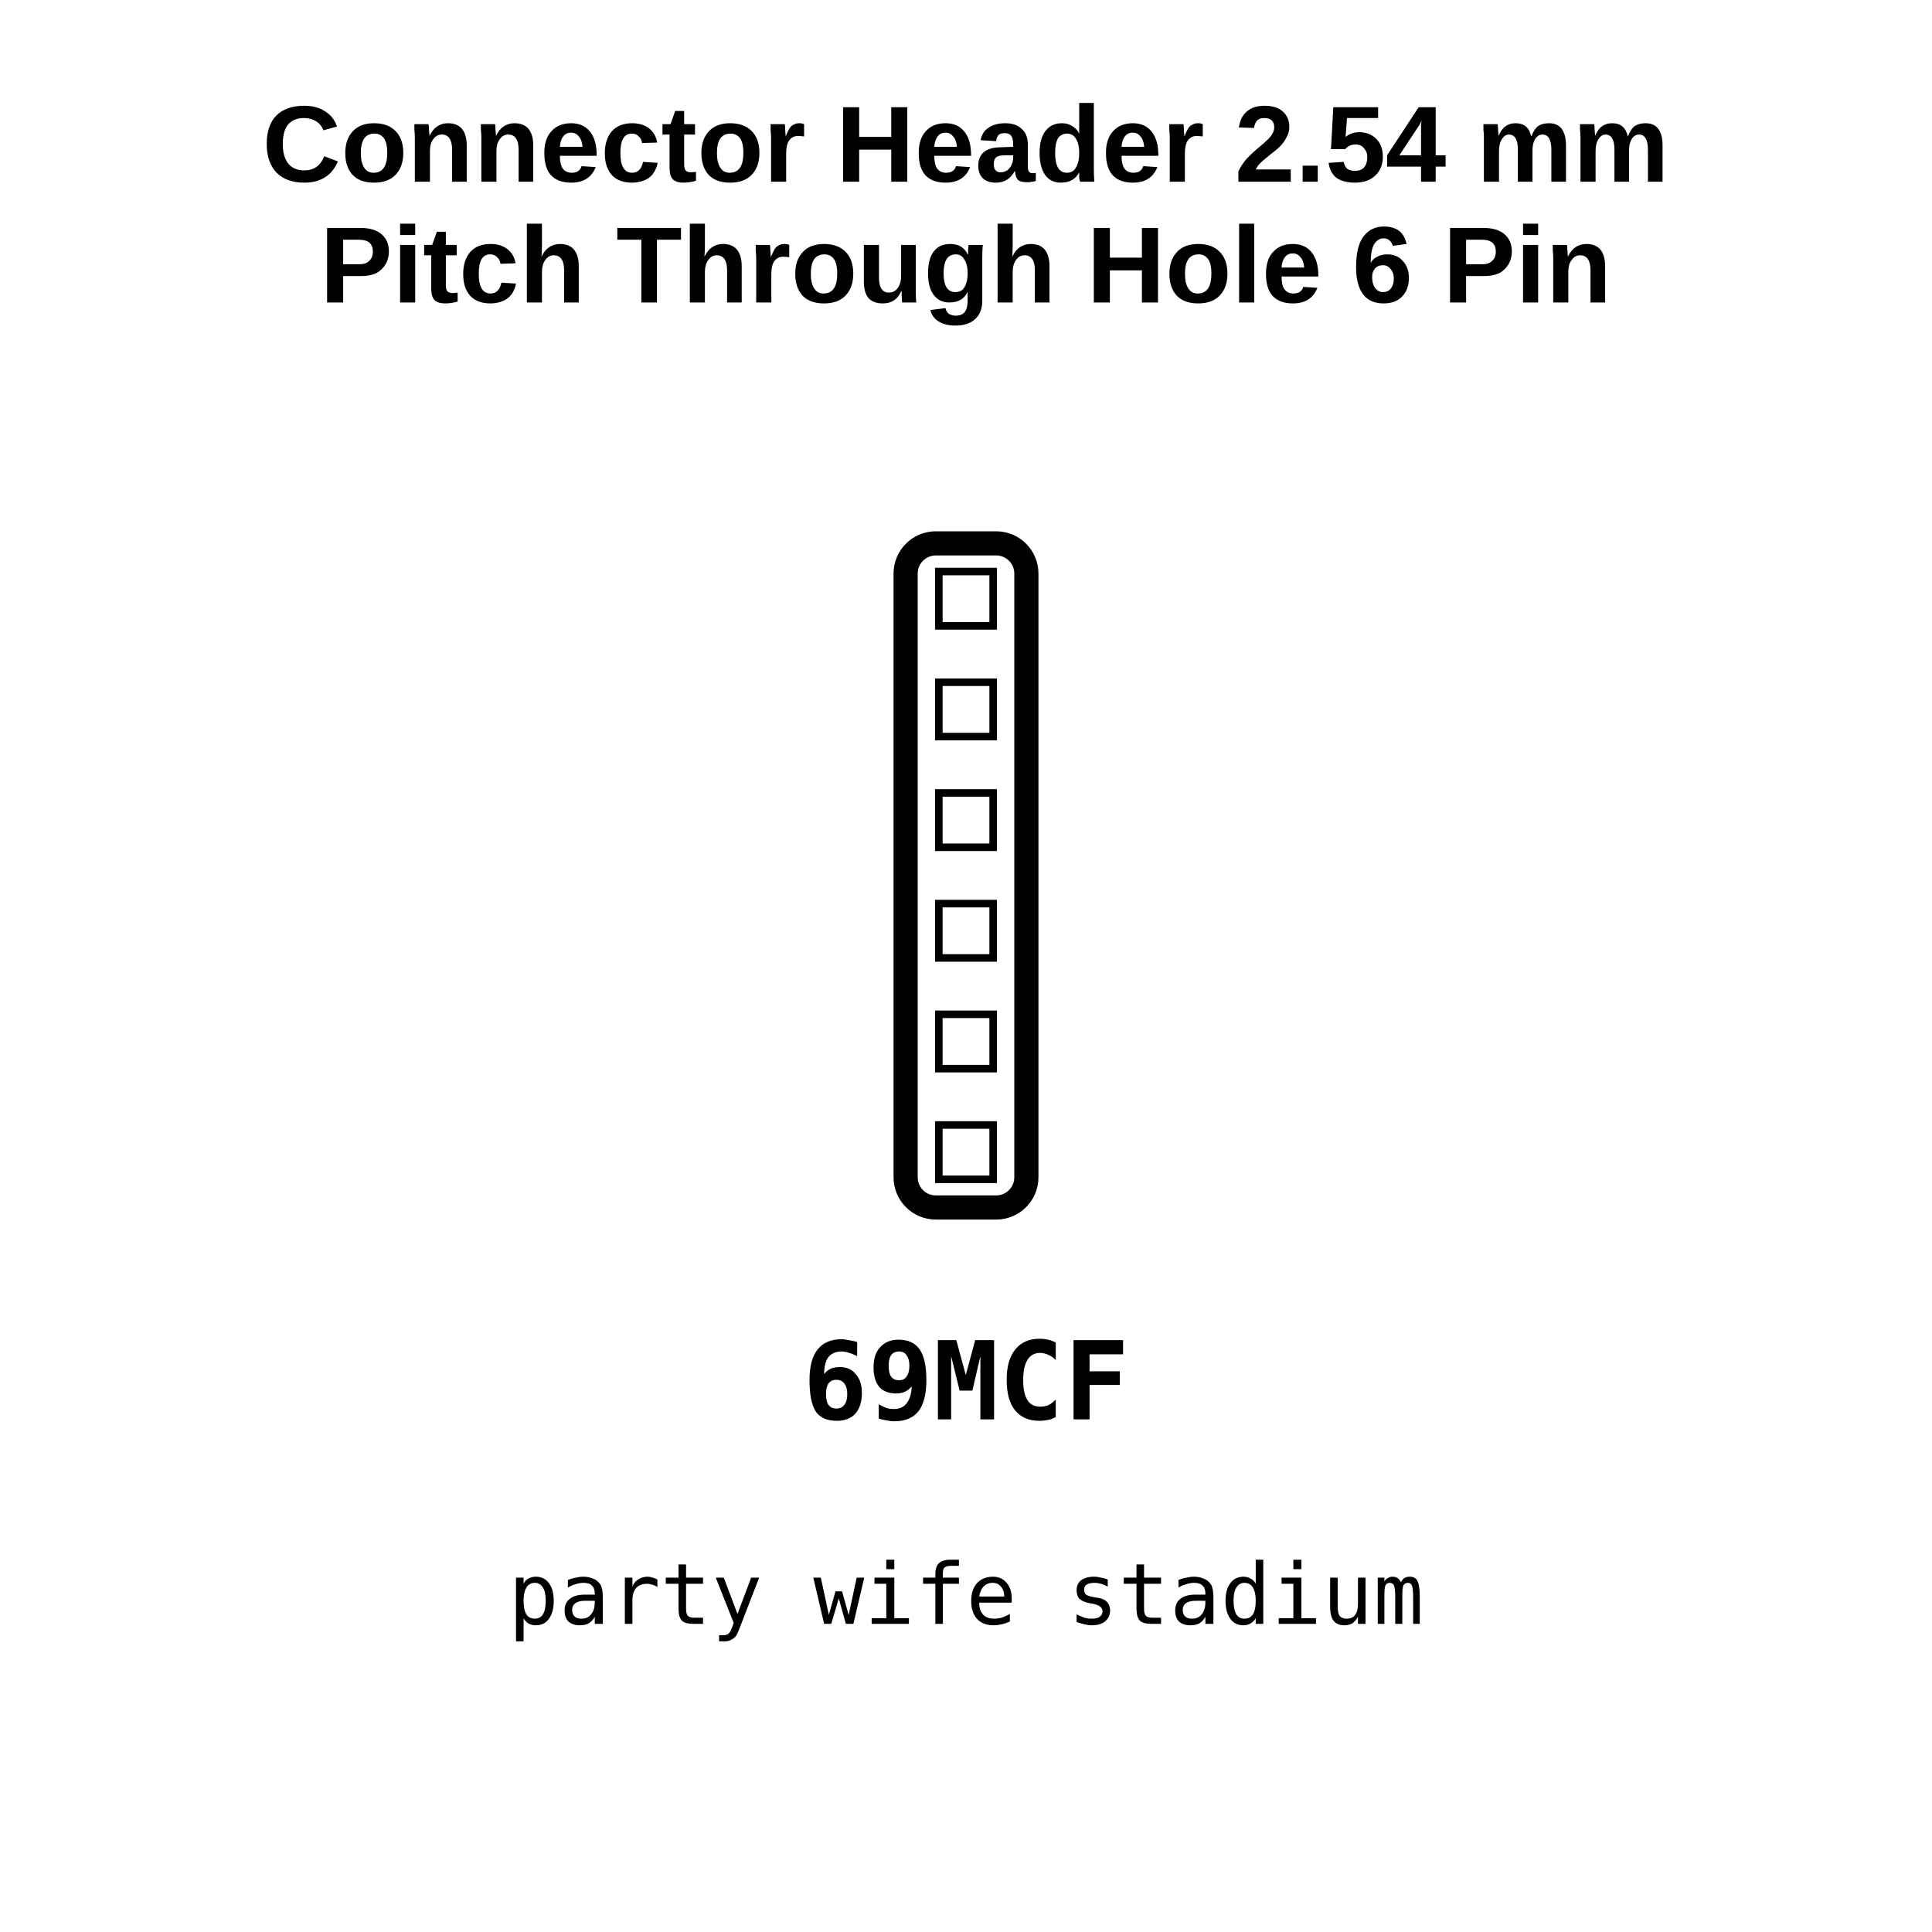
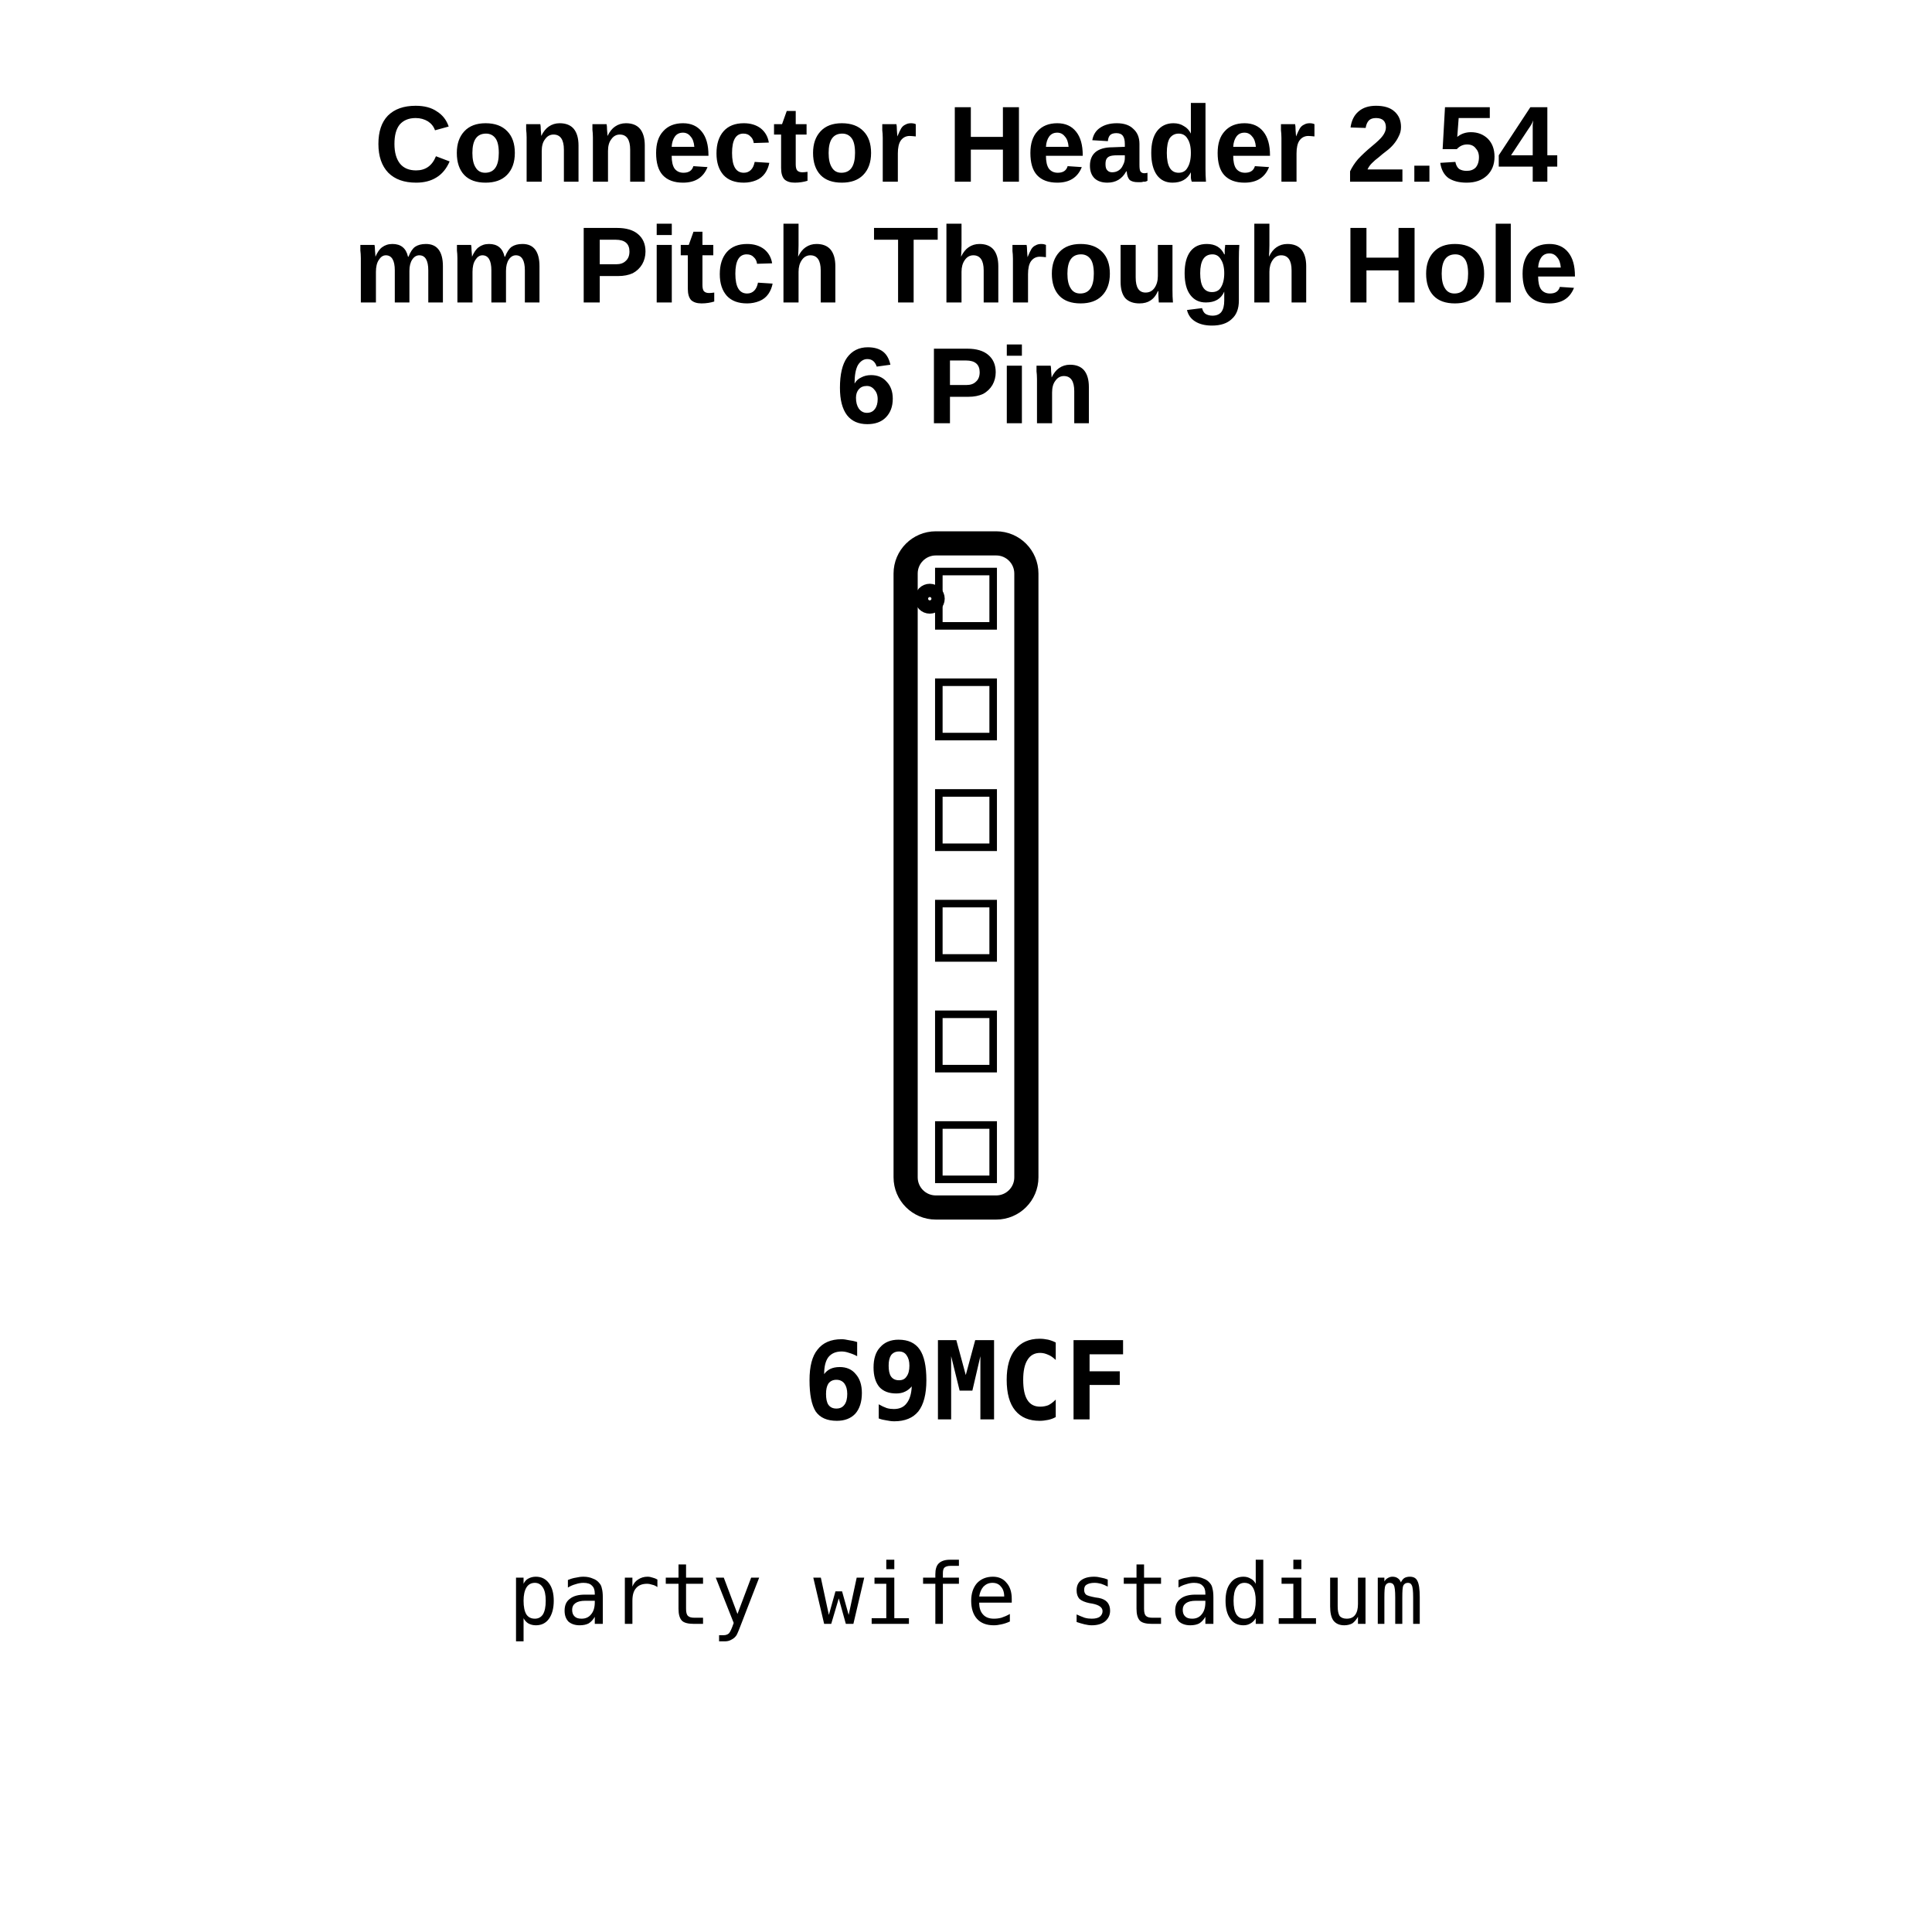
<svg xmlns="http://www.w3.org/2000/svg" width="64mm" height="64mm" viewBox="0 0 64 64">
  <rect x="0" y="0" width="64" height="64" fill="#FFFFFF" stroke="none" />
-   <text x="32" y="5" font-family="Arial, sans-serif" font-size="3.6" font-weight="bold" text-anchor="middle" dominant-baseline="middle" fill="#000000">Connector Header 2.54 mm</text>
-   <text x="32" y="9" font-family="Arial, sans-serif" font-size="3.6" font-weight="bold" text-anchor="middle" dominant-baseline="middle" fill="#000000">Pitch Through Hole 6 Pin</text>
+   <text x="32" y="5" font-family="Arial, sans-serif" font-size="3.6" font-weight="bold" text-anchor="middle" dominant-baseline="middle" fill="#000000">Connector Header 2.54</text>
+   <text x="32" y="9" font-family="Arial, sans-serif" font-size="3.6" font-weight="bold" text-anchor="middle" dominant-baseline="middle" fill="#000000">mm Pitch Through Hole</text>
+   <text x="32" y="13" font-family="Arial, sans-serif" font-size="3.6" font-weight="bold" text-anchor="middle" dominant-baseline="middle" fill="#000000">6 Pin</text>
  <rect x="30" y="18" width="4" height="22" rx="1" ry="1" fill="#FFFFFF" stroke="#000000" stroke-width="0.8" />
  <rect x="31.1" y="18.933" width="1.8" height="1.8" fill="#FFFFFF" stroke="#000000" stroke-width="0.25" />
  <rect x="31.1" y="22.6" width="1.8" height="1.8" fill="#FFFFFF" stroke="#000000" stroke-width="0.25" />
  <rect x="31.1" y="26.267" width="1.8" height="1.8" fill="#FFFFFF" stroke="#000000" stroke-width="0.25" />
  <rect x="31.1" y="29.933" width="1.8" height="1.8" fill="#FFFFFF" stroke="#000000" stroke-width="0.25" />
  <rect x="31.1" y="33.6" width="1.8" height="1.8" fill="#FFFFFF" stroke="#000000" stroke-width="0.25" />
  <rect x="31.1" y="37.267" width="1.8" height="1.8" fill="#FFFFFF" stroke="#000000" stroke-width="0.25" />
+   <circle cx="30.8" cy="19.833" r="0.22" fill="#FFFFFF" stroke="#000000" stroke-width="0.55" />
  <text x="32" y="46" font-family="Consolas, monospace" font-size="3.6" font-weight="bold" text-anchor="middle" dominant-baseline="middle" fill="#000000">69MCF</text>
  <text x="32" y="53" font-family="Consolas, monospace" font-size="2.8" text-anchor="middle" dominant-baseline="middle" fill="#000000">party wife stadium</text>
</svg>
